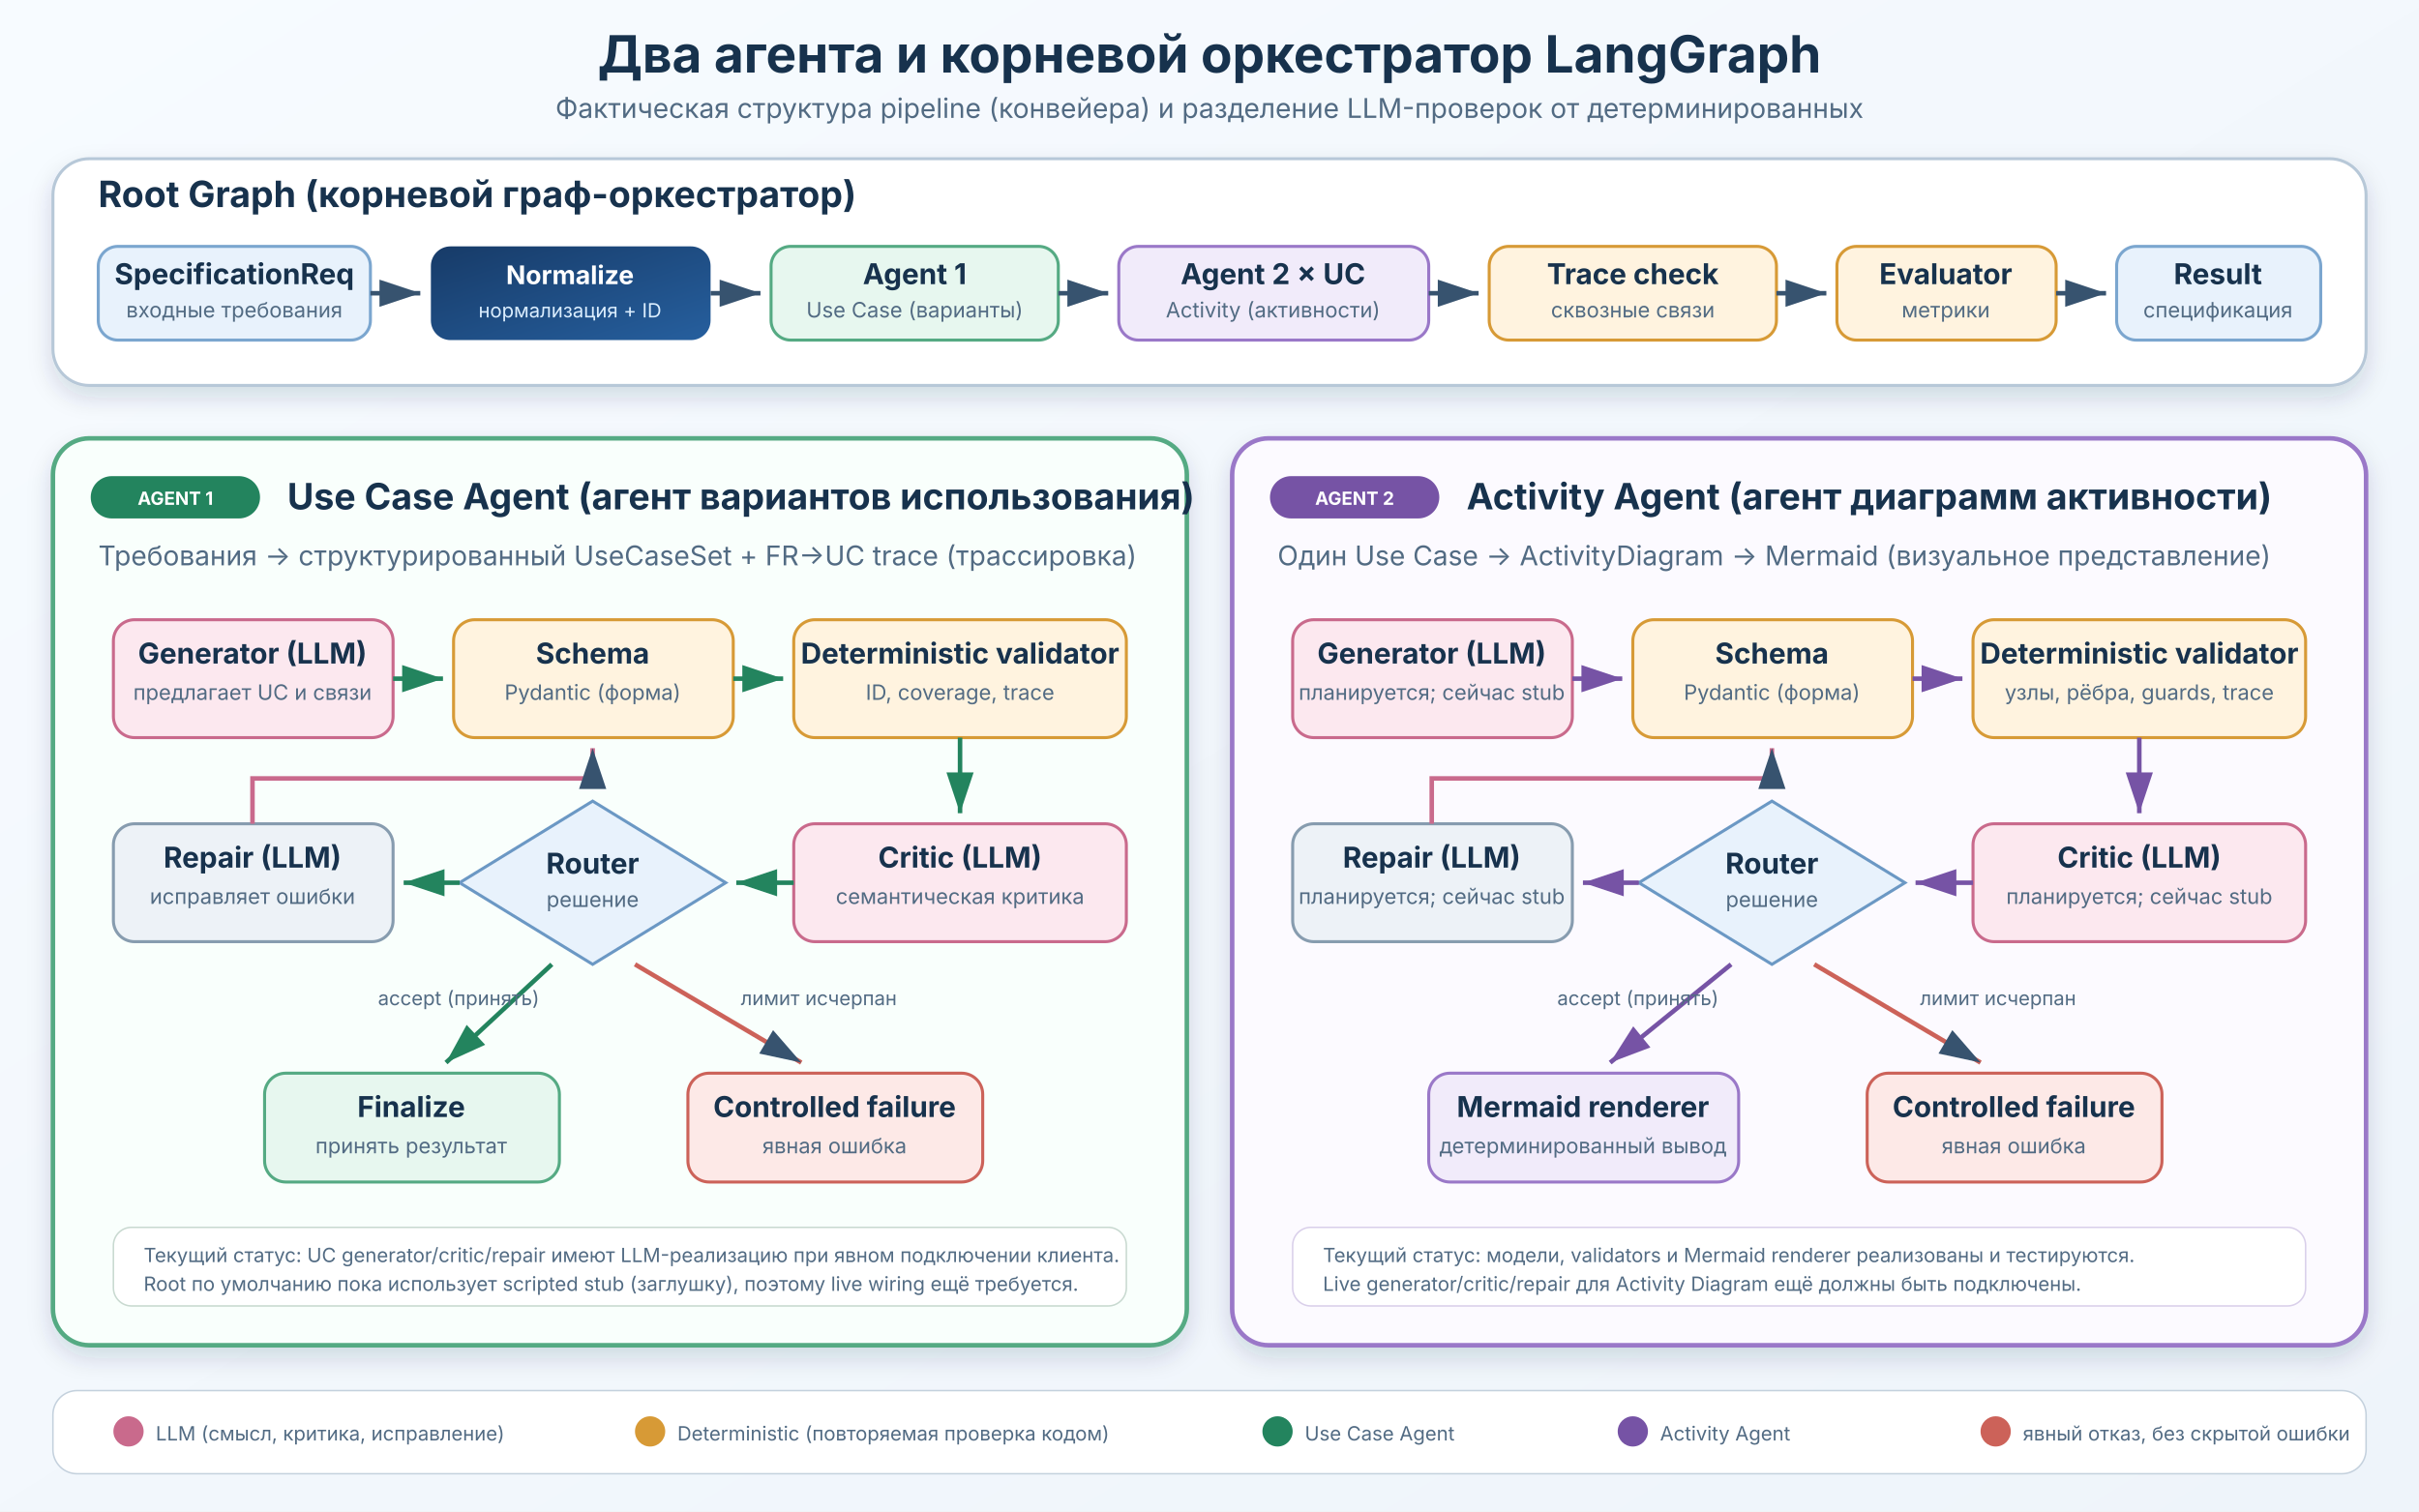
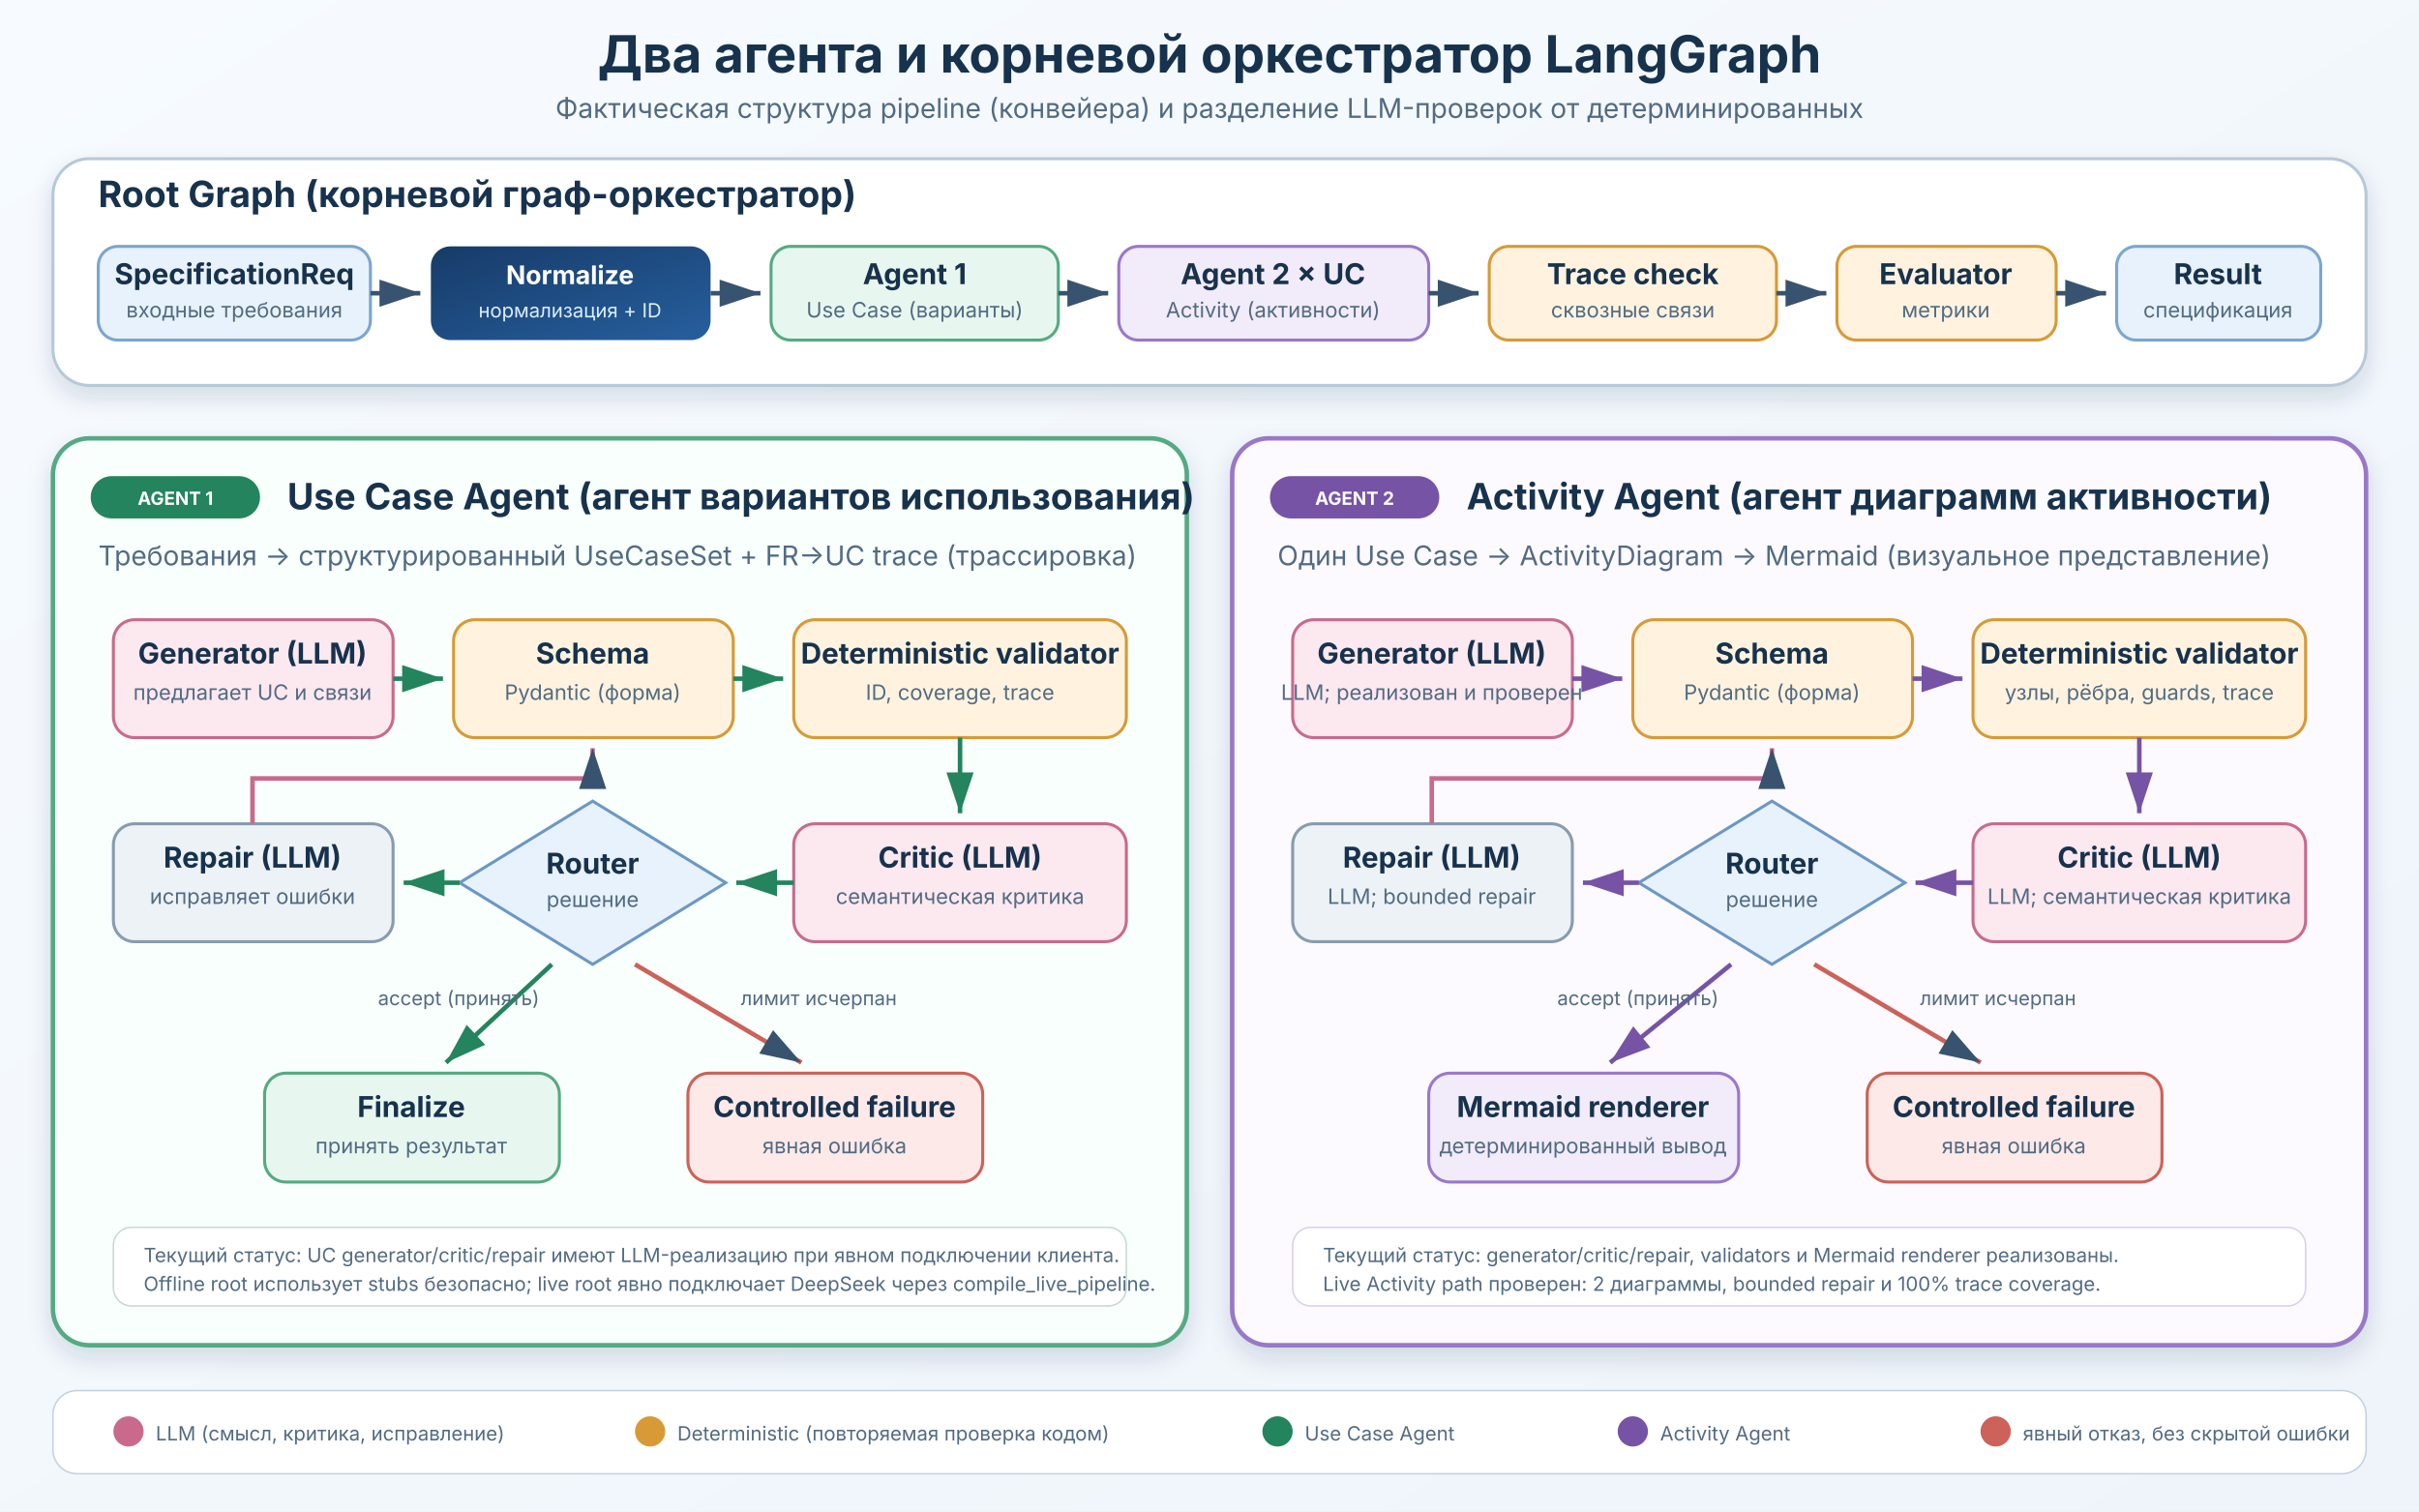
<svg xmlns="http://www.w3.org/2000/svg" width="1600" height="1000" viewBox="0 0 1600 1000">
  <defs>
    <linearGradient id="bg" x1="0" y1="0" x2="1" y2="1">
      <stop offset="0" stop-color="#f7fbff" />
      <stop offset="1" stop-color="#eef4fa" />
    </linearGradient>
    <linearGradient id="root" x1="0" y1="0" x2="1" y2="1">
      <stop offset="0" stop-color="#173b68" />
      <stop offset="1" stop-color="#265f9e" />
    </linearGradient>
    <filter id="shadow" x="-20%" y="-20%" width="140%" height="140%">
      <feDropShadow dx="0" dy="7" stdDeviation="8" flood-color="#17324d" flood-opacity="0.15" />
    </filter>
    <marker id="arrow" markerWidth="10" markerHeight="10" refX="9" refY="3" orient="auto" markerUnits="strokeWidth">
      <path d="M0,0 L0,6 L9,3 z" fill="#37536f" />
    </marker>
    <marker id="arrowGreen" markerWidth="10" markerHeight="10" refX="9" refY="3" orient="auto" markerUnits="strokeWidth">
      <path d="M0,0 L0,6 L9,3 z" fill="#23845e" />
    </marker>
    <marker id="arrowPurple" markerWidth="10" markerHeight="10" refX="9" refY="3" orient="auto" markerUnits="strokeWidth">
      <path d="M0,0 L0,6 L9,3 z" fill="#7653a5" />
    </marker>
    <style>
      .title{font:700 34px Inter,Arial,sans-serif;fill:#17324d}
      .subtitle{font:400 18px Inter,Arial,sans-serif;fill:#526b83}
      .boxTitle{font:700 19px Inter,Arial,sans-serif;fill:#17324d}
      .boxSub{font:400 14px Inter,Arial,sans-serif;fill:#526b83}
      .rootText{font:700 17px Inter,Arial,sans-serif;fill:white}
      .rootSub{font:400 13px Inter,Arial,sans-serif;fill:#dbeeff}
      .section{font:700 24px Inter,Arial,sans-serif;fill:#17324d}
      .small{font:400 13px Inter,Arial,sans-serif;fill:#526b83}
      .badge{font:700 12px Inter,Arial,sans-serif;fill:white}
    </style>
  </defs>
  <rect width="1600" height="1000" fill="url(#bg)" />
  <text x="800" y="48" text-anchor="middle" class="title">Два агента и корневой оркестратор LangGraph</text>
  <text x="800" y="78" text-anchor="middle" class="subtitle">Фактическая структура pipeline (конвейера) и разделение LLM-проверок от детерминированных</text>
  <rect x="35" y="105" width="1530" height="150" rx="24" fill="#ffffff" stroke="#b7c8d8" stroke-width="2" filter="url(#shadow)" />
  <text x="65" y="137" class="section">Root Graph (корневой граф-оркестратор)</text>
  <g>
    <rect x="65" y="163" width="180" height="62" rx="13" fill="#e8f2fc" stroke="#7ba6cf" stroke-width="2" />
    <text x="155" y="188" text-anchor="middle" class="boxTitle">SpecificationReq</text>
    <text x="155" y="210" text-anchor="middle" class="boxSub">входные требования</text>
    <rect x="285" y="163" width="185" height="62" rx="13" fill="url(#root)" />
    <text x="377" y="188" text-anchor="middle" class="rootText">Normalize</text>
    <text x="377" y="210" text-anchor="middle" class="rootSub">нормализация + ID</text>
    <rect x="510" y="163" width="190" height="62" rx="13" fill="#e7f7ef" stroke="#55aa83" stroke-width="2" />
    <text x="605" y="188" text-anchor="middle" class="boxTitle">Agent 1</text>
    <text x="605" y="210" text-anchor="middle" class="boxSub">Use Case (варианты)</text>
    <rect x="740" y="163" width="205" height="62" rx="13" fill="#f1ebfa" stroke="#9a78c8" stroke-width="2" />
    <text x="842" y="188" text-anchor="middle" class="boxTitle">Agent 2 × UC</text>
    <text x="842" y="210" text-anchor="middle" class="boxSub">Activity (активности)</text>
    <rect x="985" y="163" width="190" height="62" rx="13" fill="#fff3df" stroke="#d79a36" stroke-width="2" />
    <text x="1080" y="188" text-anchor="middle" class="boxTitle">Trace check</text>
    <text x="1080" y="210" text-anchor="middle" class="boxSub">сквозные связи</text>
    <rect x="1215" y="163" width="145" height="62" rx="13" fill="#fff3df" stroke="#d79a36" stroke-width="2" />
    <text x="1287" y="188" text-anchor="middle" class="boxTitle">Evaluator</text>
    <text x="1287" y="210" text-anchor="middle" class="boxSub">метрики</text>
    <rect x="1400" y="163" width="135" height="62" rx="13" fill="#e8f2fc" stroke="#7ba6cf" stroke-width="2" />
    <text x="1467" y="188" text-anchor="middle" class="boxTitle">Result</text>
    <text x="1467" y="210" text-anchor="middle" class="boxSub">спецификация</text>
    <path d="M245 194 H278" fill="none" stroke="#37536f" stroke-width="3" marker-end="url(#arrow)" />
    <path d="M470 194 H503" fill="none" stroke="#37536f" stroke-width="3" marker-end="url(#arrow)" />
    <path d="M700 194 H733" fill="none" stroke="#37536f" stroke-width="3" marker-end="url(#arrow)" />
    <path d="M945 194 H978" fill="none" stroke="#37536f" stroke-width="3" marker-end="url(#arrow)" />
    <path d="M1175 194 H1208" fill="none" stroke="#37536f" stroke-width="3" marker-end="url(#arrow)" />
    <path d="M1360 194 H1393" fill="none" stroke="#37536f" stroke-width="3" marker-end="url(#arrow)" />
  </g>
  <rect x="35" y="290" width="750" height="600" rx="24" fill="#f9fffc" stroke="#55aa83" stroke-width="3" filter="url(#shadow)" />
  <rect x="60" y="315" width="112" height="28" rx="14" fill="#23845e" />
  <text x="116" y="334" text-anchor="middle" class="badge">AGENT 1</text>
  <text x="190" y="337" class="section">Use Case Agent (агент вариантов использования)</text>
  <text x="65" y="374" class="subtitle">Требования → структурированный UseCaseSet + FR→UC trace (трассировка)</text>
  <g>
    <rect x="75" y="410" width="185" height="78" rx="14" fill="#fce8ef" stroke="#c96a8c" stroke-width="2" />
    <text x="167" y="439" text-anchor="middle" class="boxTitle">Generator (LLM)</text>
    <text x="167" y="463" text-anchor="middle" class="boxSub">предлагает UC и связи</text>
    <rect x="300" y="410" width="185" height="78" rx="14" fill="#fff3df" stroke="#d79a36" stroke-width="2" />
    <text x="392" y="439" text-anchor="middle" class="boxTitle">Schema</text>
    <text x="392" y="463" text-anchor="middle" class="boxSub">Pydantic (форма)</text>
    <rect x="525" y="410" width="220" height="78" rx="14" fill="#fff3df" stroke="#d79a36" stroke-width="2" />
    <text x="635" y="439" text-anchor="middle" class="boxTitle">Deterministic validator</text>
    <text x="635" y="463" text-anchor="middle" class="boxSub">ID, coverage, trace</text>
    <rect x="525" y="545" width="220" height="78" rx="14" fill="#fce8ef" stroke="#c96a8c" stroke-width="2" />
    <text x="635" y="574" text-anchor="middle" class="boxTitle">Critic (LLM)</text>
    <text x="635" y="598" text-anchor="middle" class="boxSub">семантическая критика</text>
    <polygon points="392,530 480,584 392,638 304,584" fill="#e8f2fc" stroke="#6b98c4" stroke-width="2" />
    <text x="392" y="578" text-anchor="middle" class="boxTitle">Router</text>
    <text x="392" y="600" text-anchor="middle" class="boxSub">решение</text>
    <rect x="75" y="545" width="185" height="78" rx="14" fill="#edf2f7" stroke="#879caf" stroke-width="2" />
    <text x="167" y="574" text-anchor="middle" class="boxTitle">Repair (LLM)</text>
    <text x="167" y="598" text-anchor="middle" class="boxSub">исправляет ошибки</text>
    <rect x="175" y="710" width="195" height="72" rx="14" fill="#e7f7ef" stroke="#55aa83" stroke-width="2" />
    <text x="272" y="739" text-anchor="middle" class="boxTitle">Finalize</text>
    <text x="272" y="763" text-anchor="middle" class="boxSub">принять результат</text>
    <rect x="455" y="710" width="195" height="72" rx="14" fill="#fde9e7" stroke="#cc6259" stroke-width="2" />
    <text x="552" y="739" text-anchor="middle" class="boxTitle">Controlled failure</text>
    <text x="552" y="763" text-anchor="middle" class="boxSub">явная ошибка</text>
    <path d="M260 449 H293" fill="none" stroke="#23845e" stroke-width="3" marker-end="url(#arrowGreen)" />
    <path d="M485 449 H518" fill="none" stroke="#23845e" stroke-width="3" marker-end="url(#arrowGreen)" />
    <path d="M635 488 V538" fill="none" stroke="#23845e" stroke-width="3" marker-end="url(#arrowGreen)" />
    <path d="M525 584 H487" fill="none" stroke="#23845e" stroke-width="3" marker-end="url(#arrowGreen)" />
    <path d="M304 584 H267" fill="none" stroke="#23845e" stroke-width="3" marker-end="url(#arrowGreen)" />
    <path d="M167 545 V515 H392 V495" fill="none" stroke="#c96a8c" stroke-width="3" marker-end="url(#arrow)" />
    <path d="M365 638 L295 703" fill="none" stroke="#23845e" stroke-width="3" marker-end="url(#arrowGreen)" />
    <path d="M420 638 L530 703" fill="none" stroke="#cc6259" stroke-width="3" marker-end="url(#arrow)" />
    <text x="250" y="665" class="small">accept (принять)</text>
    <text x="490" y="665" class="small">лимит исчерпан</text>
  </g>
  <rect x="75" y="812" width="670" height="52" rx="12" fill="#ffffff" stroke="#c8d9d0" />
  <text x="95" y="835" class="small">Текущий статус: UC generator/critic/repair имеют LLM-реализацию при явном подключении клиента.</text>
-   <text x="95" y="854" class="small">Root по умолчанию пока использует scripted stub (заглушку), поэтому live wiring ещё требуется.</text>
+   <text x="95" y="854" class="small">Offline root использует stubs безопасно; live root явно подключает DeepSeek через compile_live_pipeline.</text>
  <rect x="815" y="290" width="750" height="600" rx="24" fill="#fcfaff" stroke="#9a78c8" stroke-width="3" filter="url(#shadow)" />
  <rect x="840" y="315" width="112" height="28" rx="14" fill="#7653a5" />
  <text x="896" y="334" text-anchor="middle" class="badge">AGENT 2</text>
  <text x="970" y="337" class="section">Activity Agent (агент диаграмм активности)</text>
  <text x="845" y="374" class="subtitle">Один Use Case → ActivityDiagram → Mermaid (визуальное представление)</text>
  <g>
    <rect x="855" y="410" width="185" height="78" rx="14" fill="#fce8ef" stroke="#c96a8c" stroke-width="2" />
    <text x="947" y="439" text-anchor="middle" class="boxTitle">Generator (LLM)</text>
-     <text x="947" y="463" text-anchor="middle" class="boxSub">планируется; сейчас stub</text>
+     <text x="947" y="463" text-anchor="middle" class="boxSub">LLM; реализован и проверен</text>
    <rect x="1080" y="410" width="185" height="78" rx="14" fill="#fff3df" stroke="#d79a36" stroke-width="2" />
    <text x="1172" y="439" text-anchor="middle" class="boxTitle">Schema</text>
    <text x="1172" y="463" text-anchor="middle" class="boxSub">Pydantic (форма)</text>
    <rect x="1305" y="410" width="220" height="78" rx="14" fill="#fff3df" stroke="#d79a36" stroke-width="2" />
    <text x="1415" y="439" text-anchor="middle" class="boxTitle">Deterministic validator</text>
    <text x="1415" y="463" text-anchor="middle" class="boxSub">узлы, рёбра, guards, trace</text>
    <rect x="1305" y="545" width="220" height="78" rx="14" fill="#fce8ef" stroke="#c96a8c" stroke-width="2" />
    <text x="1415" y="574" text-anchor="middle" class="boxTitle">Critic (LLM)</text>
-     <text x="1415" y="598" text-anchor="middle" class="boxSub">планируется; сейчас stub</text>
+     <text x="1415" y="598" text-anchor="middle" class="boxSub">LLM; семантическая критика</text>
    <polygon points="1172,530 1260,584 1172,638 1084,584" fill="#e8f2fc" stroke="#6b98c4" stroke-width="2" />
    <text x="1172" y="578" text-anchor="middle" class="boxTitle">Router</text>
    <text x="1172" y="600" text-anchor="middle" class="boxSub">решение</text>
    <rect x="855" y="545" width="185" height="78" rx="14" fill="#edf2f7" stroke="#879caf" stroke-width="2" />
    <text x="947" y="574" text-anchor="middle" class="boxTitle">Repair (LLM)</text>
-     <text x="947" y="598" text-anchor="middle" class="boxSub">планируется; сейчас stub</text>
+     <text x="947" y="598" text-anchor="middle" class="boxSub">LLM; bounded repair</text>
    <rect x="945" y="710" width="205" height="72" rx="14" fill="#f1ebfa" stroke="#9a78c8" stroke-width="2" />
    <text x="1047" y="739" text-anchor="middle" class="boxTitle">Mermaid renderer</text>
    <text x="1047" y="763" text-anchor="middle" class="boxSub">детерминированный вывод</text>
    <rect x="1235" y="710" width="195" height="72" rx="14" fill="#fde9e7" stroke="#cc6259" stroke-width="2" />
    <text x="1332" y="739" text-anchor="middle" class="boxTitle">Controlled failure</text>
    <text x="1332" y="763" text-anchor="middle" class="boxSub">явная ошибка</text>
    <path d="M1040 449 H1073" fill="none" stroke="#7653a5" stroke-width="3" marker-end="url(#arrowPurple)" />
    <path d="M1265 449 H1298" fill="none" stroke="#7653a5" stroke-width="3" marker-end="url(#arrowPurple)" />
    <path d="M1415 488 V538" fill="none" stroke="#7653a5" stroke-width="3" marker-end="url(#arrowPurple)" />
    <path d="M1305 584 H1267" fill="none" stroke="#7653a5" stroke-width="3" marker-end="url(#arrowPurple)" />
    <path d="M1084 584 H1047" fill="none" stroke="#7653a5" stroke-width="3" marker-end="url(#arrowPurple)" />
    <path d="M947 545 V515 H1172 V495" fill="none" stroke="#c96a8c" stroke-width="3" marker-end="url(#arrow)" />
    <path d="M1145 638 L1065 703" fill="none" stroke="#7653a5" stroke-width="3" marker-end="url(#arrowPurple)" />
    <path d="M1200 638 L1310 703" fill="none" stroke="#cc6259" stroke-width="3" marker-end="url(#arrow)" />
    <text x="1030" y="665" class="small">accept (принять)</text>
    <text x="1270" y="665" class="small">лимит исчерпан</text>
  </g>
  <rect x="855" y="812" width="670" height="52" rx="12" fill="#ffffff" stroke="#d9cfea" />
-   <text x="875" y="835" class="small">Текущий статус: модели, validators и Mermaid renderer реализованы и тестируются.</text>
-   <text x="875" y="854" class="small">Live generator/critic/repair для Activity Diagram ещё должны быть подключены.</text>
+   <text x="875" y="835" class="small">Текущий статус: generator/critic/repair, validators и Mermaid renderer реализованы.</text>
+   <text x="875" y="854" class="small">Live Activity path проверен: 2 диаграммы, bounded repair и 100% trace coverage.</text>
  <rect x="35" y="920" width="1530" height="55" rx="16" fill="#ffffff" stroke="#c4d1dd" />
  <circle cx="85" cy="947" r="10" fill="#c96a8c" />
  <text x="103" y="953" class="small">LLM (смысл, критика, исправление)</text>
  <circle cx="430" cy="947" r="10" fill="#d79a36" />
  <text x="448" y="953" class="small">Deterministic (повторяемая проверка кодом)</text>
  <circle cx="845" cy="947" r="10" fill="#23845e" />
  <text x="863" y="953" class="small">Use Case Agent</text>
  <circle cx="1080" cy="947" r="10" fill="#7653a5" />
  <text x="1098" y="953" class="small">Activity Agent</text>
  <circle cx="1320" cy="947" r="10" fill="#cc6259" />
  <text x="1338" y="953" class="small">явный отказ, без скрытой ошибки</text>
</svg>
